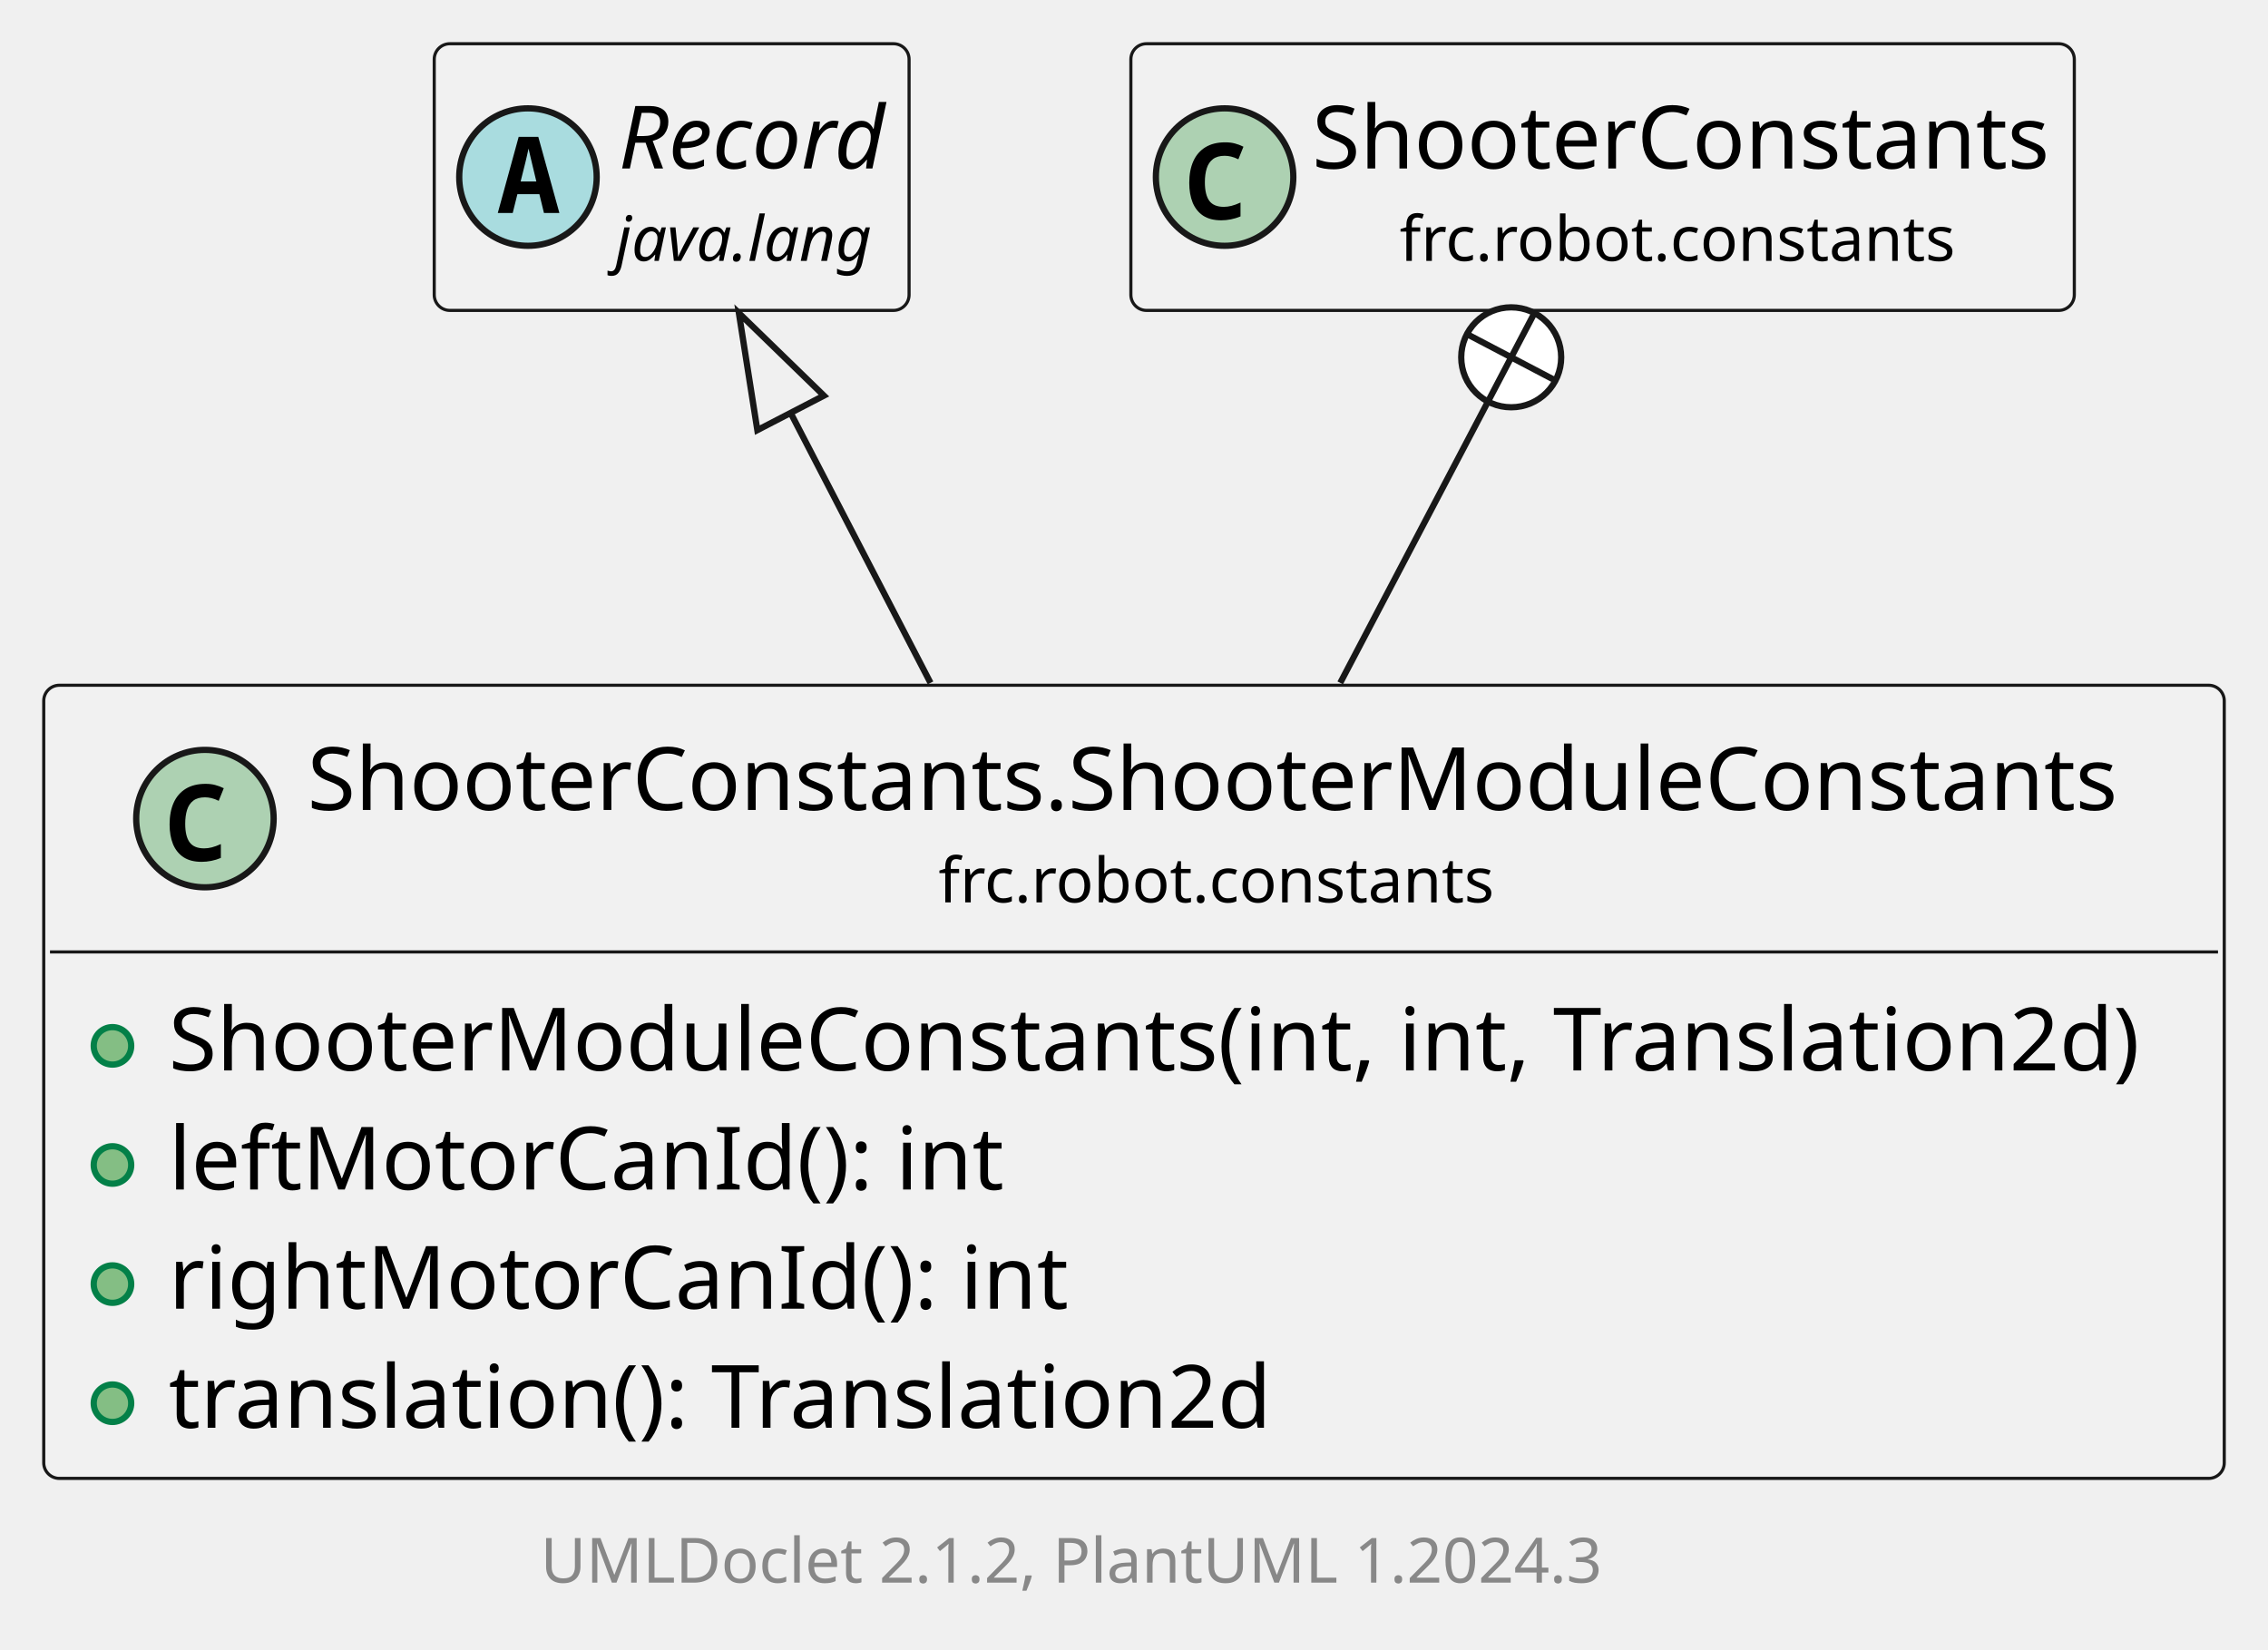
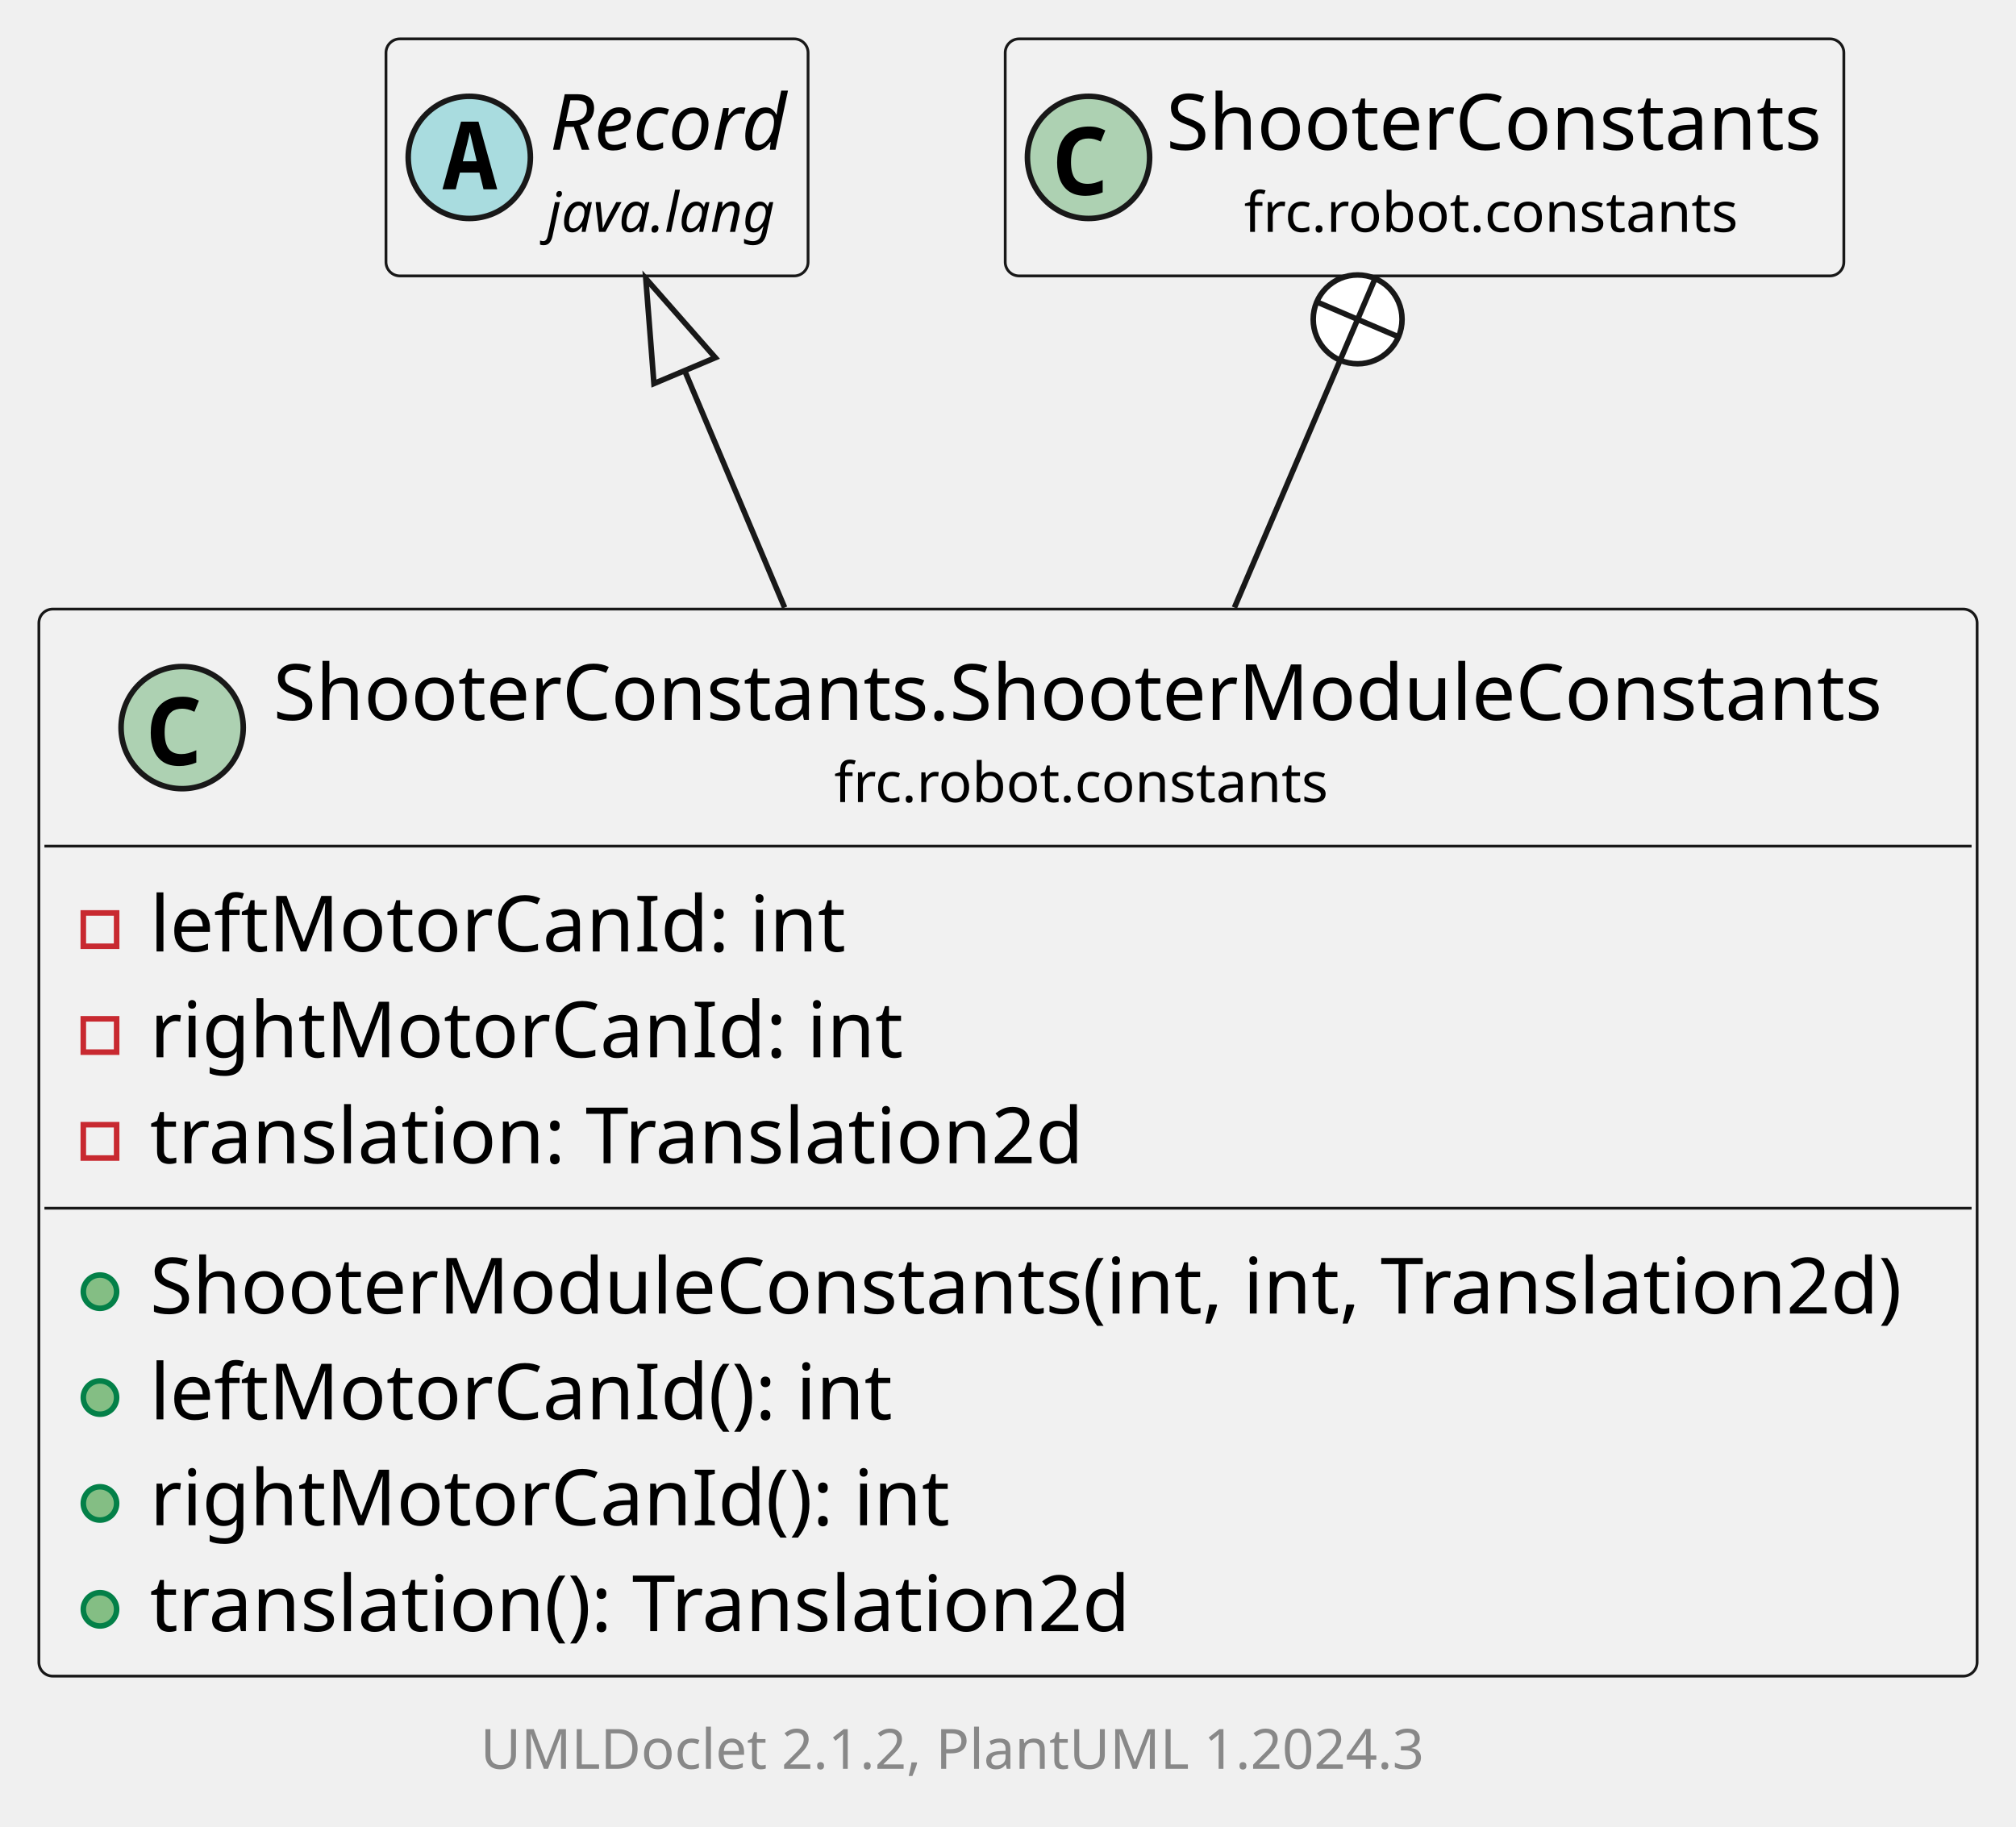
- <svg xmlns="http://www.w3.org/2000/svg" xmlns:xlink="http://www.w3.org/1999/xlink" contentStyleType="text/css" height="264px" preserveAspectRatio="none" style="width:363px;height:264px;background:#FFFFFF;" version="1.1" viewBox="0 0 363 264" width="363px" zoomAndPan="magnify">
+ <svg xmlns="http://www.w3.org/2000/svg" xmlns:xlink="http://www.w3.org/1999/xlink" contentStyleType="text/css" height="329px" preserveAspectRatio="none" style="width:363px;height:329px;background:#FFFFFF;" version="1.1" viewBox="0 0 363 329" width="363px" zoomAndPan="magnify">
  <defs />
  <g>
    <a href="ShooterConstants.ShooterModuleConstants.html" target="_top" title="ShooterConstants.ShooterModuleConstants.html" xlink:actuate="onRequest" xlink:href="ShooterConstants.ShooterModuleConstants.html" xlink:show="new" xlink:title="ShooterConstants.ShooterModuleConstants.html" xlink:type="simple">
      <g id="elem_frc.robot.constants.ShooterConstants.ShooterModuleConstants">
-         <rect codeLine="5" fill="#F1F1F1" height="126.96" id="frc.robot.constants.ShooterConstants.ShooterModuleConstants" rx="2.5" ry="2.5" style="stroke:#181818;stroke-width:0.5;" width="349" x="7" y="109.69" />
+         <rect codeLine="5" fill="#F1F1F1" height="192.163" id="frc.robot.constants.ShooterConstants.ShooterModuleConstants" rx="2.5" ry="2.5" style="stroke:#181818;stroke-width:0.5;" width="349" x="7" y="109.69" />
        <ellipse cx="32.8" cy="131.034" fill="#ADD1B2" rx="11" ry="11" style="stroke:#181818;stroke-width:1.0;" />
        <path d="M32.269,137.956 Q30.519,137.956 29.378,137.221 Q28.253,136.471 27.691,135.128 Q27.144,133.768 27.144,131.971 Q27.144,129.94 27.8,128.487 Q28.456,127.034 29.738,126.253 Q31.019,125.472 32.894,125.472 Q33.784,125.472 34.456,125.659 Q35.128,125.831 35.816,126.175 L35.003,128.19 Q34.378,127.878 33.831,127.753 Q33.3,127.628 32.816,127.628 Q31.644,127.628 30.941,128.159 Q30.238,128.69 29.941,129.643 Q29.644,130.596 29.644,131.862 Q29.644,133.878 30.363,134.846 Q31.081,135.8 32.675,135.8 Q33.269,135.8 33.894,135.643 Q34.519,135.487 35.347,135.112 L35.347,137.331 Q34.612,137.643 33.816,137.8 Q33.034,137.956 32.269,137.956 Z " fill="#000000" />
        <text fill="#000000" font-family="sans-serif" font-size="14" lengthAdjust="spacing" textLength="293" x="49.2" y="129.656">ShooterConstants.ShooterModuleConstants</text>
        <text fill="#000000" font-family="sans-serif" font-size="10" lengthAdjust="spacing" textLength="91" x="150.2" y="144.448">frc.robot.constants</text>
        <line style="stroke:#181818;stroke-width:0.5;" x1="8" x2="355" y1="152.378" y2="152.378" />
-         <ellipse cx="18" cy="167.412" fill="#84BE84" rx="3" ry="3" style="stroke:#038048;stroke-width:1.0;" />
-         <text fill="#000000" font-family="sans-serif" font-size="14" lengthAdjust="spacing" textLength="323" x="27" y="171.344">ShooterModuleConstants(int, int, Translation2d)</text>
-         <ellipse cx="18" cy="186.48" fill="#84BE84" rx="3" ry="3" style="stroke:#038048;stroke-width:1.0;" />
-         <text fill="#000000" font-family="sans-serif" font-size="14" lengthAdjust="spacing" textLength="136" x="27" y="190.412">leftMotorCanId(): int</text>
-         <ellipse cx="18" cy="205.548" fill="#84BE84" rx="3" ry="3" style="stroke:#038048;stroke-width:1.0;" />
-         <text fill="#000000" font-family="sans-serif" font-size="14" lengthAdjust="spacing" textLength="147" x="27" y="209.48">rightMotorCanId(): int</text>
-         <ellipse cx="18" cy="224.616" fill="#84BE84" rx="3" ry="3" style="stroke:#038048;stroke-width:1.0;" />
-         <text fill="#000000" font-family="sans-serif" font-size="14" lengthAdjust="spacing" textLength="182" x="27" y="228.548">translation(): Translation2d</text>
+         <rect fill="none" height="6" style="stroke:#C82930;stroke-width:1.0;" width="6" x="15" y="164.412" />
+         <text fill="#000000" font-family="sans-serif" font-size="14" lengthAdjust="spacing" textLength="128" x="27" y="171.344">leftMotorCanId: int</text>
+         <rect fill="none" height="6" style="stroke:#C82930;stroke-width:1.0;" width="6" x="15" y="183.48" />
+         <text fill="#000000" font-family="sans-serif" font-size="14" lengthAdjust="spacing" textLength="139" x="27" y="190.412">rightMotorCanId: int</text>
+         <rect fill="none" height="6" style="stroke:#C82930;stroke-width:1.0;" width="6" x="15" y="202.548" />
+         <text fill="#000000" font-family="sans-serif" font-size="14" lengthAdjust="spacing" textLength="174" x="27" y="209.48">translation: Translation2d</text>
+         <line style="stroke:#181818;stroke-width:0.5;" x1="8" x2="355" y1="217.582" y2="217.582" />
+         <ellipse cx="18" cy="232.616" fill="#84BE84" rx="3" ry="3" style="stroke:#038048;stroke-width:1.0;" />
+         <text fill="#000000" font-family="sans-serif" font-size="14" lengthAdjust="spacing" textLength="323" x="27" y="236.548">ShooterModuleConstants(int, int, Translation2d)</text>
+         <ellipse cx="18" cy="251.684" fill="#84BE84" rx="3" ry="3" style="stroke:#038048;stroke-width:1.0;" />
+         <text fill="#000000" font-family="sans-serif" font-size="14" lengthAdjust="spacing" textLength="136" x="27" y="255.615">leftMotorCanId(): int</text>
+         <ellipse cx="18" cy="270.751" fill="#84BE84" rx="3" ry="3" style="stroke:#038048;stroke-width:1.0;" />
+         <text fill="#000000" font-family="sans-serif" font-size="14" lengthAdjust="spacing" textLength="147" x="27" y="274.683">rightMotorCanId(): int</text>
+         <ellipse cx="18" cy="289.819" fill="#84BE84" rx="3" ry="3" style="stroke:#038048;stroke-width:1.0;" />
+         <text fill="#000000" font-family="sans-serif" font-size="14" lengthAdjust="spacing" textLength="182" x="27" y="293.751">translation(): Translation2d</text>
      </g>
    </a>
    <g id="elem_java.lang.Record">
-       <rect codeLine="12" fill="#F1F1F1" height="42.688" id="java.lang.Record" rx="2.5" ry="2.5" style="stroke:#181818;stroke-width:0.5;" width="76" x="69.5" y="7" />
+       <rect codeLine="15" fill="#F1F1F1" height="42.688" id="java.lang.Record" rx="2.5" ry="2.5" style="stroke:#181818;stroke-width:0.5;" width="76" x="69.5" y="7" />
      <ellipse cx="84.5" cy="28.344" fill="#A9DCDF" rx="11" ry="11" style="stroke:#181818;stroke-width:1.0;" />
      <path d="M79.672,34.094 L83.016,21.907 L86.156,21.907 L89.531,34.094 L87.062,34.094 L86.328,31.078 L82.812,31.078 L82.062,34.094 L79.672,34.094 Z M84.078,26.047 L83.328,29.047 L85.844,29.047 L85.125,26.047 Q84.984,25.469 84.859,24.922 Q84.734,24.36 84.594,23.782 Q84.484,24.36 84.344,24.922 Q84.203,25.469 84.078,26.047 Z " fill="#000000" />
      <text fill="#000000" font-family="sans-serif" font-size="14" font-style="italic" lengthAdjust="spacing" textLength="43" x="99" y="26.966">Record</text>
      <text fill="#000000" font-family="sans-serif" font-size="10" font-style="italic" lengthAdjust="spacing" textLength="44" x="98.5" y="41.758">java.lang</text>
    </g>
    <a href="ShooterConstants.html" target="_top" title="ShooterConstants.html" xlink:actuate="onRequest" xlink:href="ShooterConstants.html" xlink:show="new" xlink:title="ShooterConstants.html" xlink:type="simple">
      <g id="elem_frc.robot.constants.ShooterConstants">
-         <rect codeLine="13" fill="#F1F1F1" height="42.688" id="frc.robot.constants.ShooterConstants" rx="2.5" ry="2.5" style="stroke:#181818;stroke-width:0.5;" width="151" x="181" y="7" />
+         <rect codeLine="16" fill="#F1F1F1" height="42.688" id="frc.robot.constants.ShooterConstants" rx="2.5" ry="2.5" style="stroke:#181818;stroke-width:0.5;" width="151" x="181" y="7" />
        <ellipse cx="196" cy="28.344" fill="#ADD1B2" rx="11" ry="11" style="stroke:#181818;stroke-width:1.0;" />
        <path d="M195.469,35.266 Q193.719,35.266 192.578,34.532 Q191.453,33.782 190.891,32.438 Q190.344,31.078 190.344,29.282 Q190.344,27.25 191,25.797 Q191.656,24.344 192.938,23.563 Q194.219,22.782 196.094,22.782 Q196.984,22.782 197.656,22.969 Q198.328,23.141 199.016,23.485 L198.203,25.5 Q197.578,25.188 197.031,25.063 Q196.5,24.938 196.016,24.938 Q194.844,24.938 194.141,25.469 Q193.438,26 193.141,26.953 Q192.844,27.907 192.844,29.172 Q192.844,31.188 193.562,32.157 Q194.281,33.11 195.875,33.11 Q196.469,33.11 197.094,32.953 Q197.719,32.797 198.547,32.422 L198.547,34.641 Q197.812,34.953 197.016,35.11 Q196.234,35.266 195.469,35.266 Z " fill="#000000" />
        <text fill="#000000" font-family="sans-serif" font-size="14" lengthAdjust="spacing" textLength="119" x="210" y="26.966">ShooterConstants</text>
        <text fill="#000000" font-family="sans-serif" font-size="10" lengthAdjust="spacing" textLength="91" x="224" y="41.758">frc.robot.constants</text>
      </g>
    </a>
    <g id="link_java.lang.Record_frc.robot.constants.ShooterConstants.ShooterModuleConstants">
-       <path codeLine="15" d="M126.542,66.091 C134.642,81.721 137.91,88.04 148.93,109.31 " fill="none" id="java.lang.Record-backto-frc.robot.constants.ShooterConstants.ShooterModuleConstants" style="stroke:#181818;stroke-width:1.0;" />
-       <polygon fill="none" points="118.26,50.11,121.215,68.852,131.869,63.331,118.26,50.11" style="stroke:#181818;stroke-width:1.0;" />
+       <path codeLine="18" d="M123.275,66.745 C129.665,81.895 131.83,87.03 141.28,109.42 " fill="none" id="java.lang.Record-backto-frc.robot.constants.ShooterConstants.ShooterModuleConstants" style="stroke:#181818;stroke-width:1.0;" />
+       <polygon fill="none" points="116.28,50.16,117.747,69.077,128.804,64.413,116.28,50.16" style="stroke:#181818;stroke-width:1.0;" />
    </g>
    <g id="link_frc.robot.constants.ShooterConstants_frc.robot.constants.ShooterConstants.ShooterModuleConstants">
-       <path codeLine="16" d="M238.157,64.278 C229.957,79.909 225.68,88.04 214.51,109.31 " fill="none" id="frc.robot.constants.ShooterConstants-backto-frc.robot.constants.ShooterConstants.ShooterModuleConstants" style="stroke:#181818;stroke-width:1.0;" />
-       <ellipse cx="241.873" cy="57.194" fill="#FFFFFF" rx="8" ry="8" style="stroke:#181818;stroke-width:1.0;" />
-       <line style="stroke:#181818;stroke-width:1.0;" x1="238.157" x2="245.59" y1="64.278" y2="50.11" />
-       <line style="stroke:#181818;stroke-width:1.0;" x1="234.789" x2="248.958" y1="53.478" y2="60.911" />
+       <path codeLine="19" d="M241.308,64.871 C234.828,80.021 231.84,87.03 222.27,109.42 " fill="none" id="frc.robot.constants.ShooterConstants-backto-frc.robot.constants.ShooterConstants.ShooterModuleConstants" style="stroke:#181818;stroke-width:1.0;" />
+       <ellipse cx="244.454" cy="57.515" fill="#FFFFFF" rx="8" ry="8" style="stroke:#181818;stroke-width:1.0;" />
+       <line style="stroke:#181818;stroke-width:1.0;" x1="241.308" x2="247.6" y1="64.871" y2="50.16" />
+       <line style="stroke:#181818;stroke-width:1.0;" x1="237.099" x2="251.809" y1="54.369" y2="60.661" />
    </g>
-     <text fill="#888888" font-family="sans-serif" font-size="10" lengthAdjust="spacing" textLength="176" x="86.5" y="253.34">UMLDoclet 2.1.2, PlantUML 1.2024.3</text>
+     <text fill="#888888" font-family="sans-serif" font-size="10" lengthAdjust="spacing" textLength="176" x="86.5" y="318.543">UMLDoclet 2.1.2, PlantUML 1.2024.3</text>
  </g>
</svg>
